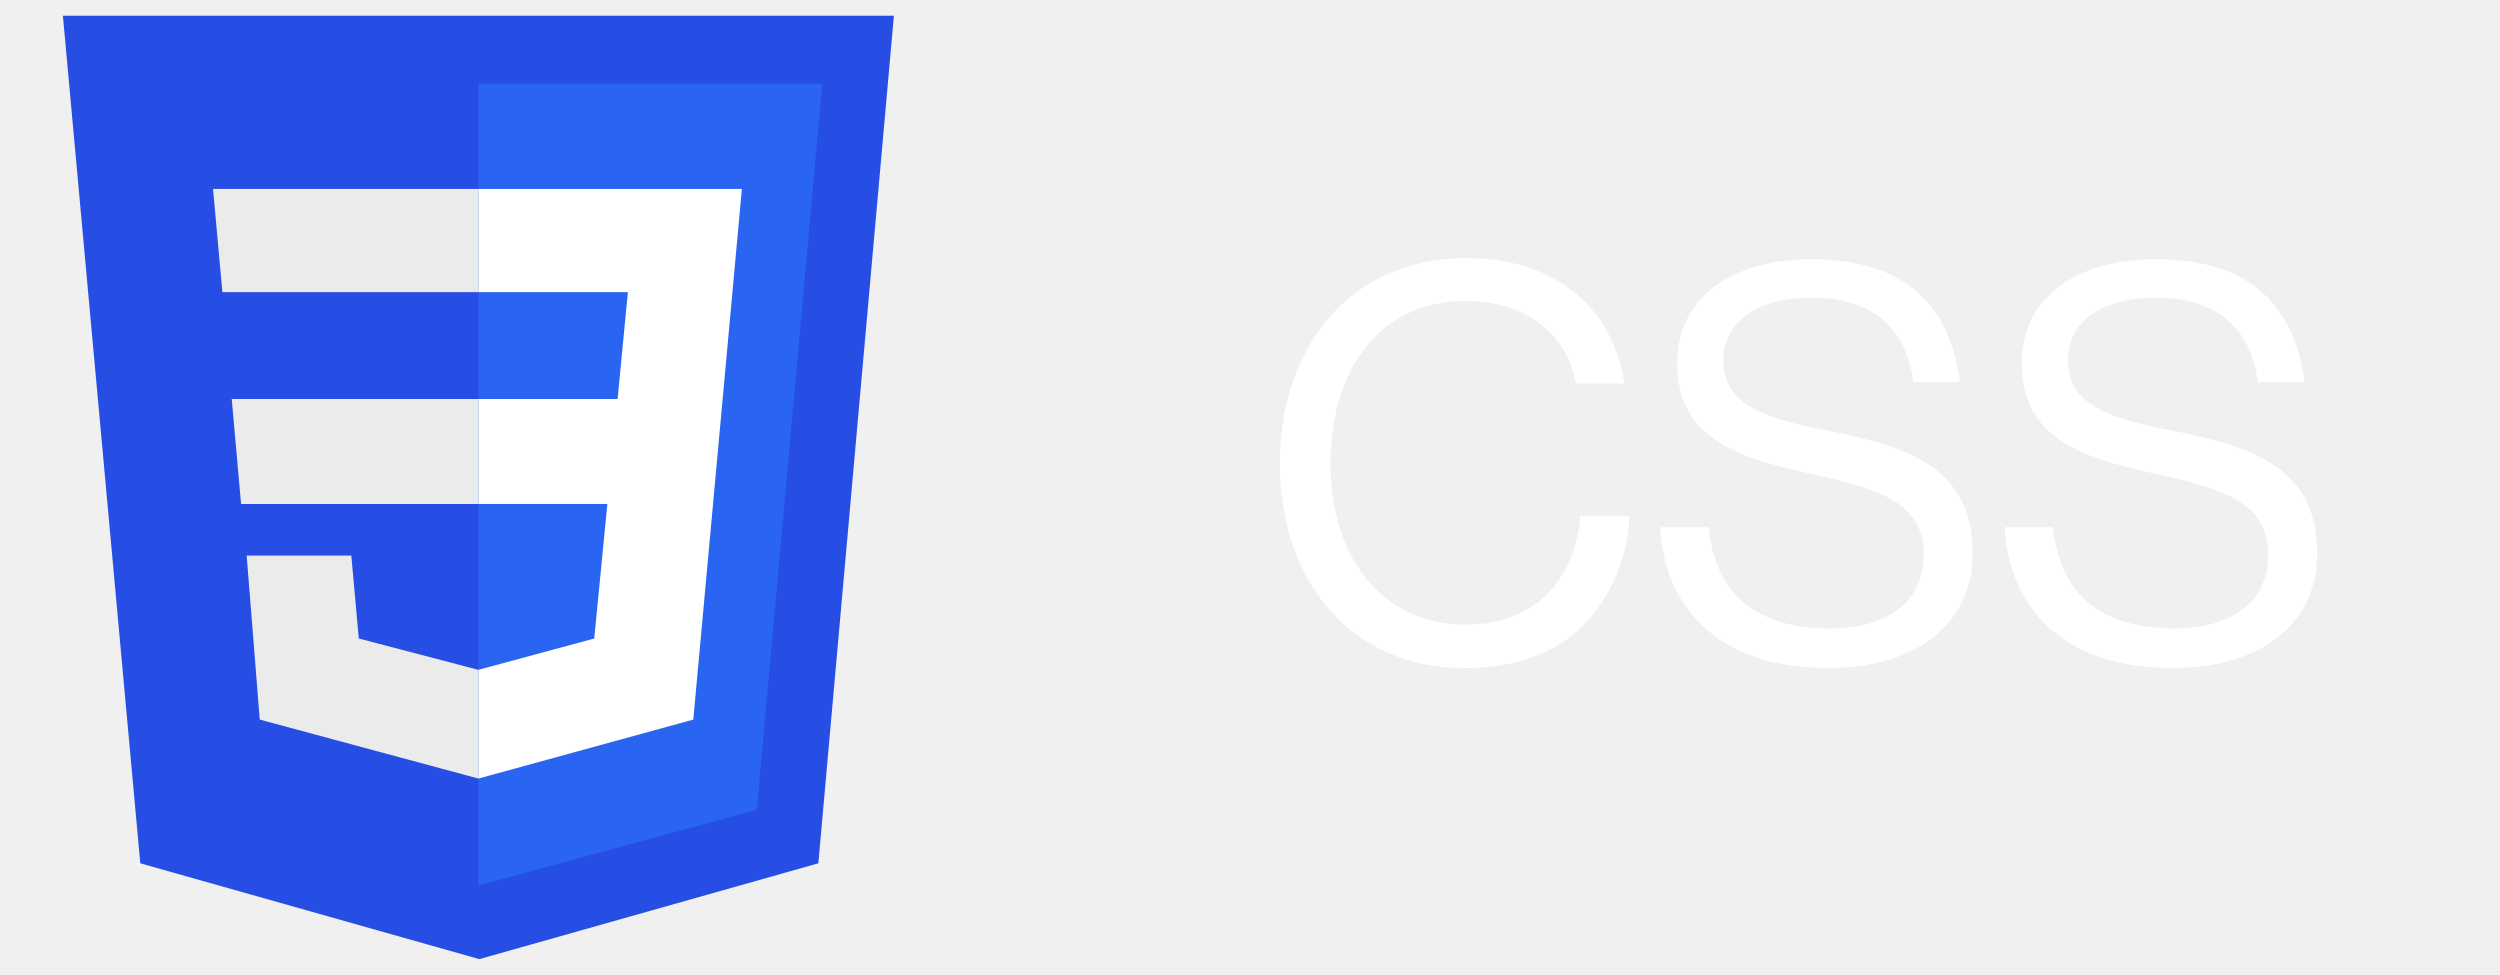
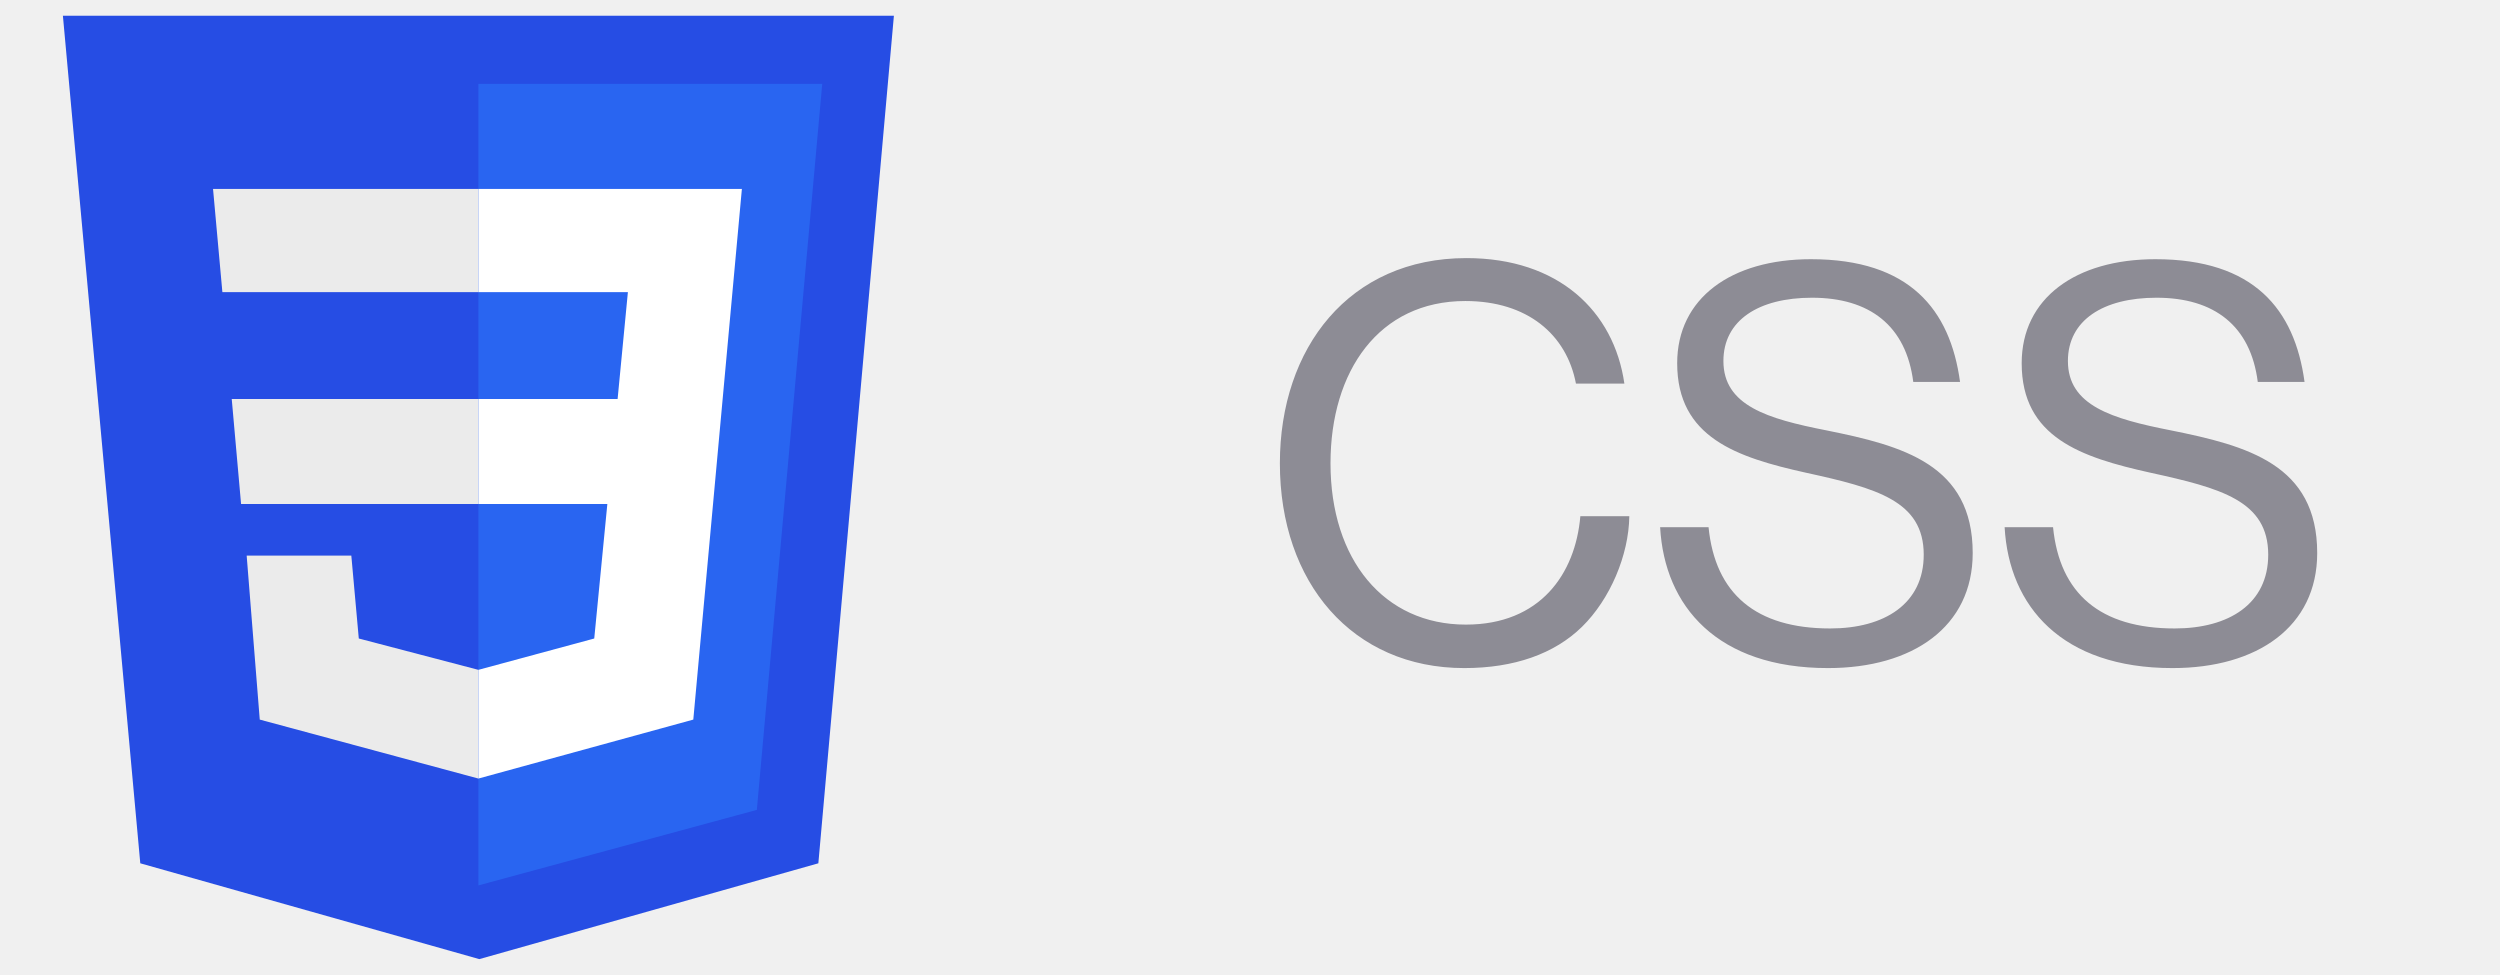
<svg xmlns="http://www.w3.org/2000/svg" width="159" height="62" viewBox="0 0 159 62" fill="none">
  <path d="M8.922 54.906L4 1H56.852L52.047 54.906L30.484 61" fill="#264DE4" />
  <path d="M30.426 5.336V56.312L48.135 51.508L52.294 5.336" fill="#2965F1" />
  <path d="M13.549 12.016H30.426V18.578H14.143M14.738 25.375H30.426V32.055H15.332M15.688 35.336H22.344L22.819 40.609L30.426 42.602V49.516L16.52 45.766" fill="#EBEBEB" />
  <path d="M30.426 25.375V32.055H38.627L37.794 40.609L30.426 42.602V49.516L44.094 45.766L47.184 12.016H30.426V18.578H39.934L39.28 25.375H30.426Z" fill="white" />
-   <path d="M93.125 42.49C86.02 42.49 81.4 37.065 81.4 29.47C81.4 22.12 85.81 16.415 93.265 16.415C99.11 16.415 102.645 19.775 103.31 24.395H100.23C99.635 21.28 97.15 19.145 93.195 19.145C87.7 19.145 84.62 23.59 84.62 29.47C84.62 35.595 88.015 39.725 93.23 39.725C97.955 39.725 100.195 36.505 100.51 32.83H103.625C103.59 35.315 102.4 38.115 100.615 39.865C98.865 41.58 96.31 42.49 93.125 42.49ZM116.259 42.49C109.224 42.49 105.864 38.57 105.584 33.53H108.664C109.084 37.765 111.674 39.97 116.399 39.97C119.864 39.97 122.349 38.395 122.349 35.28C122.349 31.85 119.339 31.045 114.859 30.065C110.449 29.085 106.669 27.825 106.669 23.1C106.669 18.97 110.099 16.485 115.174 16.485C121.439 16.485 124.029 19.67 124.659 24.29H121.684C121.229 20.72 118.919 18.935 115.244 18.935C111.849 18.935 109.609 20.37 109.609 22.96C109.609 25.795 112.409 26.635 116.154 27.37C121.019 28.35 125.464 29.54 125.464 35.175C125.464 39.865 121.649 42.49 116.259 42.49ZM138.169 42.49C131.134 42.49 127.774 38.57 127.494 33.53H130.574C130.994 37.765 133.584 39.97 138.309 39.97C141.774 39.97 144.259 38.395 144.259 35.28C144.259 31.85 141.249 31.045 136.769 30.065C132.359 29.085 128.579 27.825 128.579 23.1C128.579 18.97 132.009 16.485 137.084 16.485C143.349 16.485 145.939 19.67 146.569 24.29H143.594C143.139 20.72 140.829 18.935 137.154 18.935C133.759 18.935 131.519 20.37 131.519 22.96C131.519 25.795 134.319 26.635 138.064 27.37C142.929 28.35 147.374 29.54 147.374 35.175C147.374 39.865 143.559 42.49 138.169 42.49Z" fill="white" />
+   <path d="M93.125 42.49C86.02 42.49 81.4 37.065 81.4 29.47C81.4 22.12 85.81 16.415 93.265 16.415C99.11 16.415 102.645 19.775 103.31 24.395H100.23C99.635 21.28 97.15 19.145 93.195 19.145C87.7 19.145 84.62 23.59 84.62 29.47C84.62 35.595 88.015 39.725 93.23 39.725C97.955 39.725 100.195 36.505 100.51 32.83H103.625C103.59 35.315 102.4 38.115 100.615 39.865C98.865 41.58 96.31 42.49 93.125 42.49ZM116.259 42.49C109.224 42.49 105.864 38.57 105.584 33.53H108.664C109.084 37.765 111.674 39.97 116.399 39.97C119.864 39.97 122.349 38.395 122.349 35.28C122.349 31.85 119.339 31.045 114.859 30.065C110.449 29.085 106.669 27.825 106.669 23.1C106.669 18.97 110.099 16.485 115.174 16.485C121.439 16.485 124.029 19.67 124.659 24.29H121.684C121.229 20.72 118.919 18.935 115.244 18.935C111.849 18.935 109.609 20.37 109.609 22.96C109.609 25.795 112.409 26.635 116.154 27.37C121.019 28.35 125.464 29.54 125.464 35.175C125.464 39.865 121.649 42.49 116.259 42.49ZM138.169 42.49C131.134 42.49 127.774 38.57 127.494 33.53H130.574C130.994 37.765 133.584 39.97 138.309 39.97C141.774 39.97 144.259 38.395 144.259 35.28C144.259 31.85 141.249 31.045 136.769 30.065C132.359 29.085 128.579 27.825 128.579 23.1C128.579 18.97 132.009 16.485 137.084 16.485C143.349 16.485 145.939 19.67 146.569 24.29H143.594C143.139 20.72 140.829 18.935 137.154 18.935C133.759 18.935 131.519 20.37 131.519 22.96C131.519 25.795 134.319 26.635 138.064 27.37C142.929 28.35 147.374 29.54 147.374 35.175C147.374 39.865 143.559 42.49 138.169 42.49Z" fill="#8D8C95" />
</svg>
